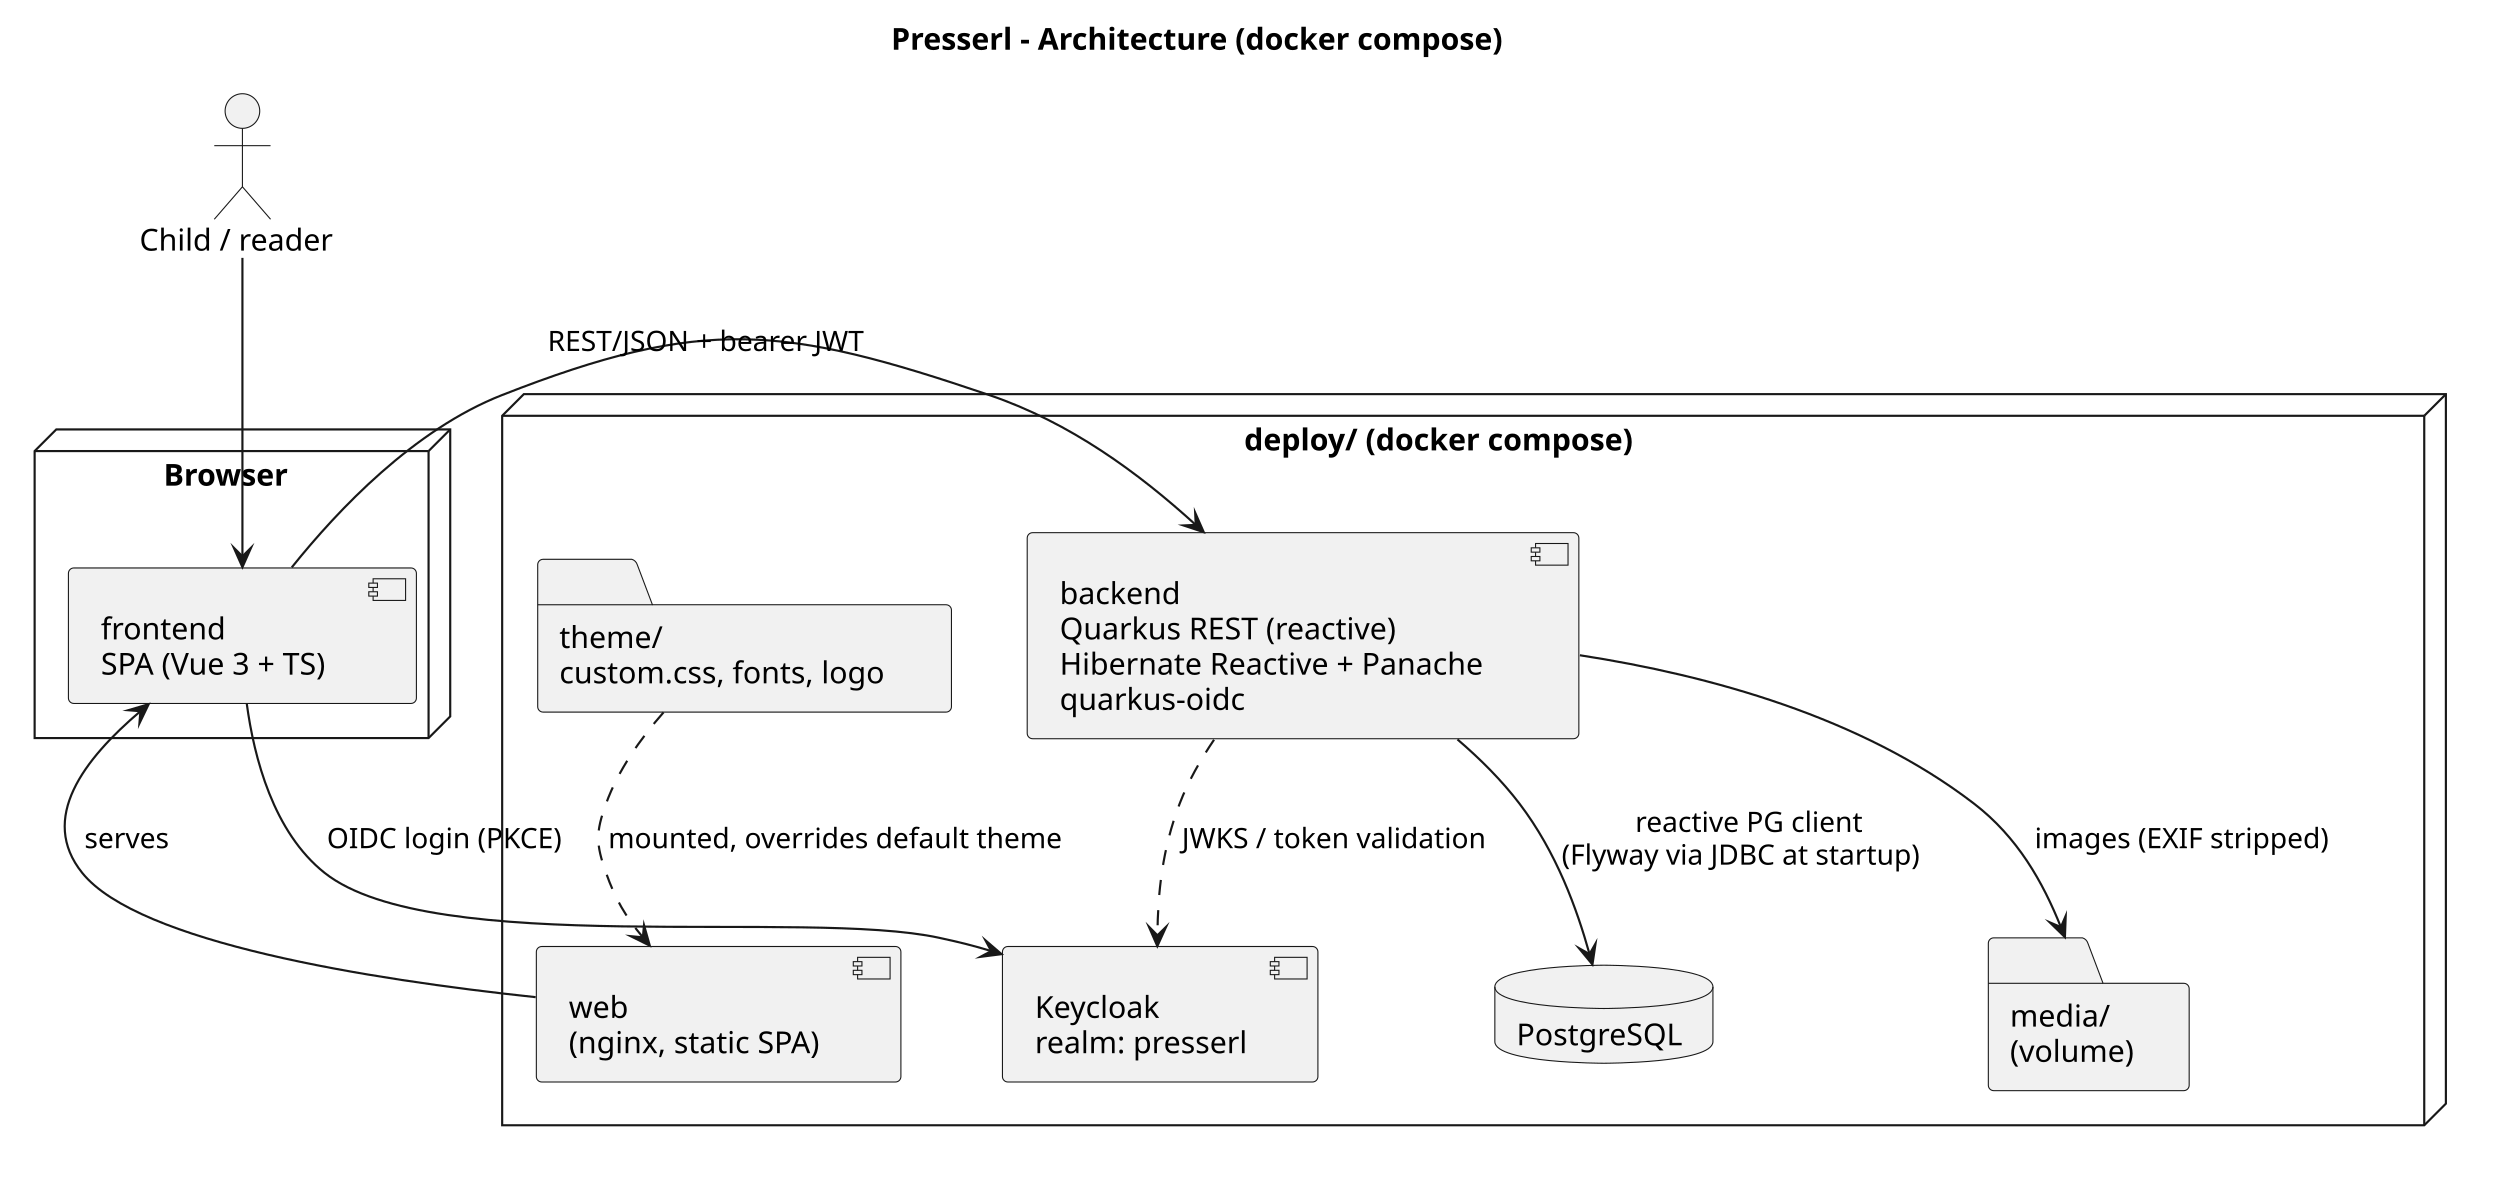
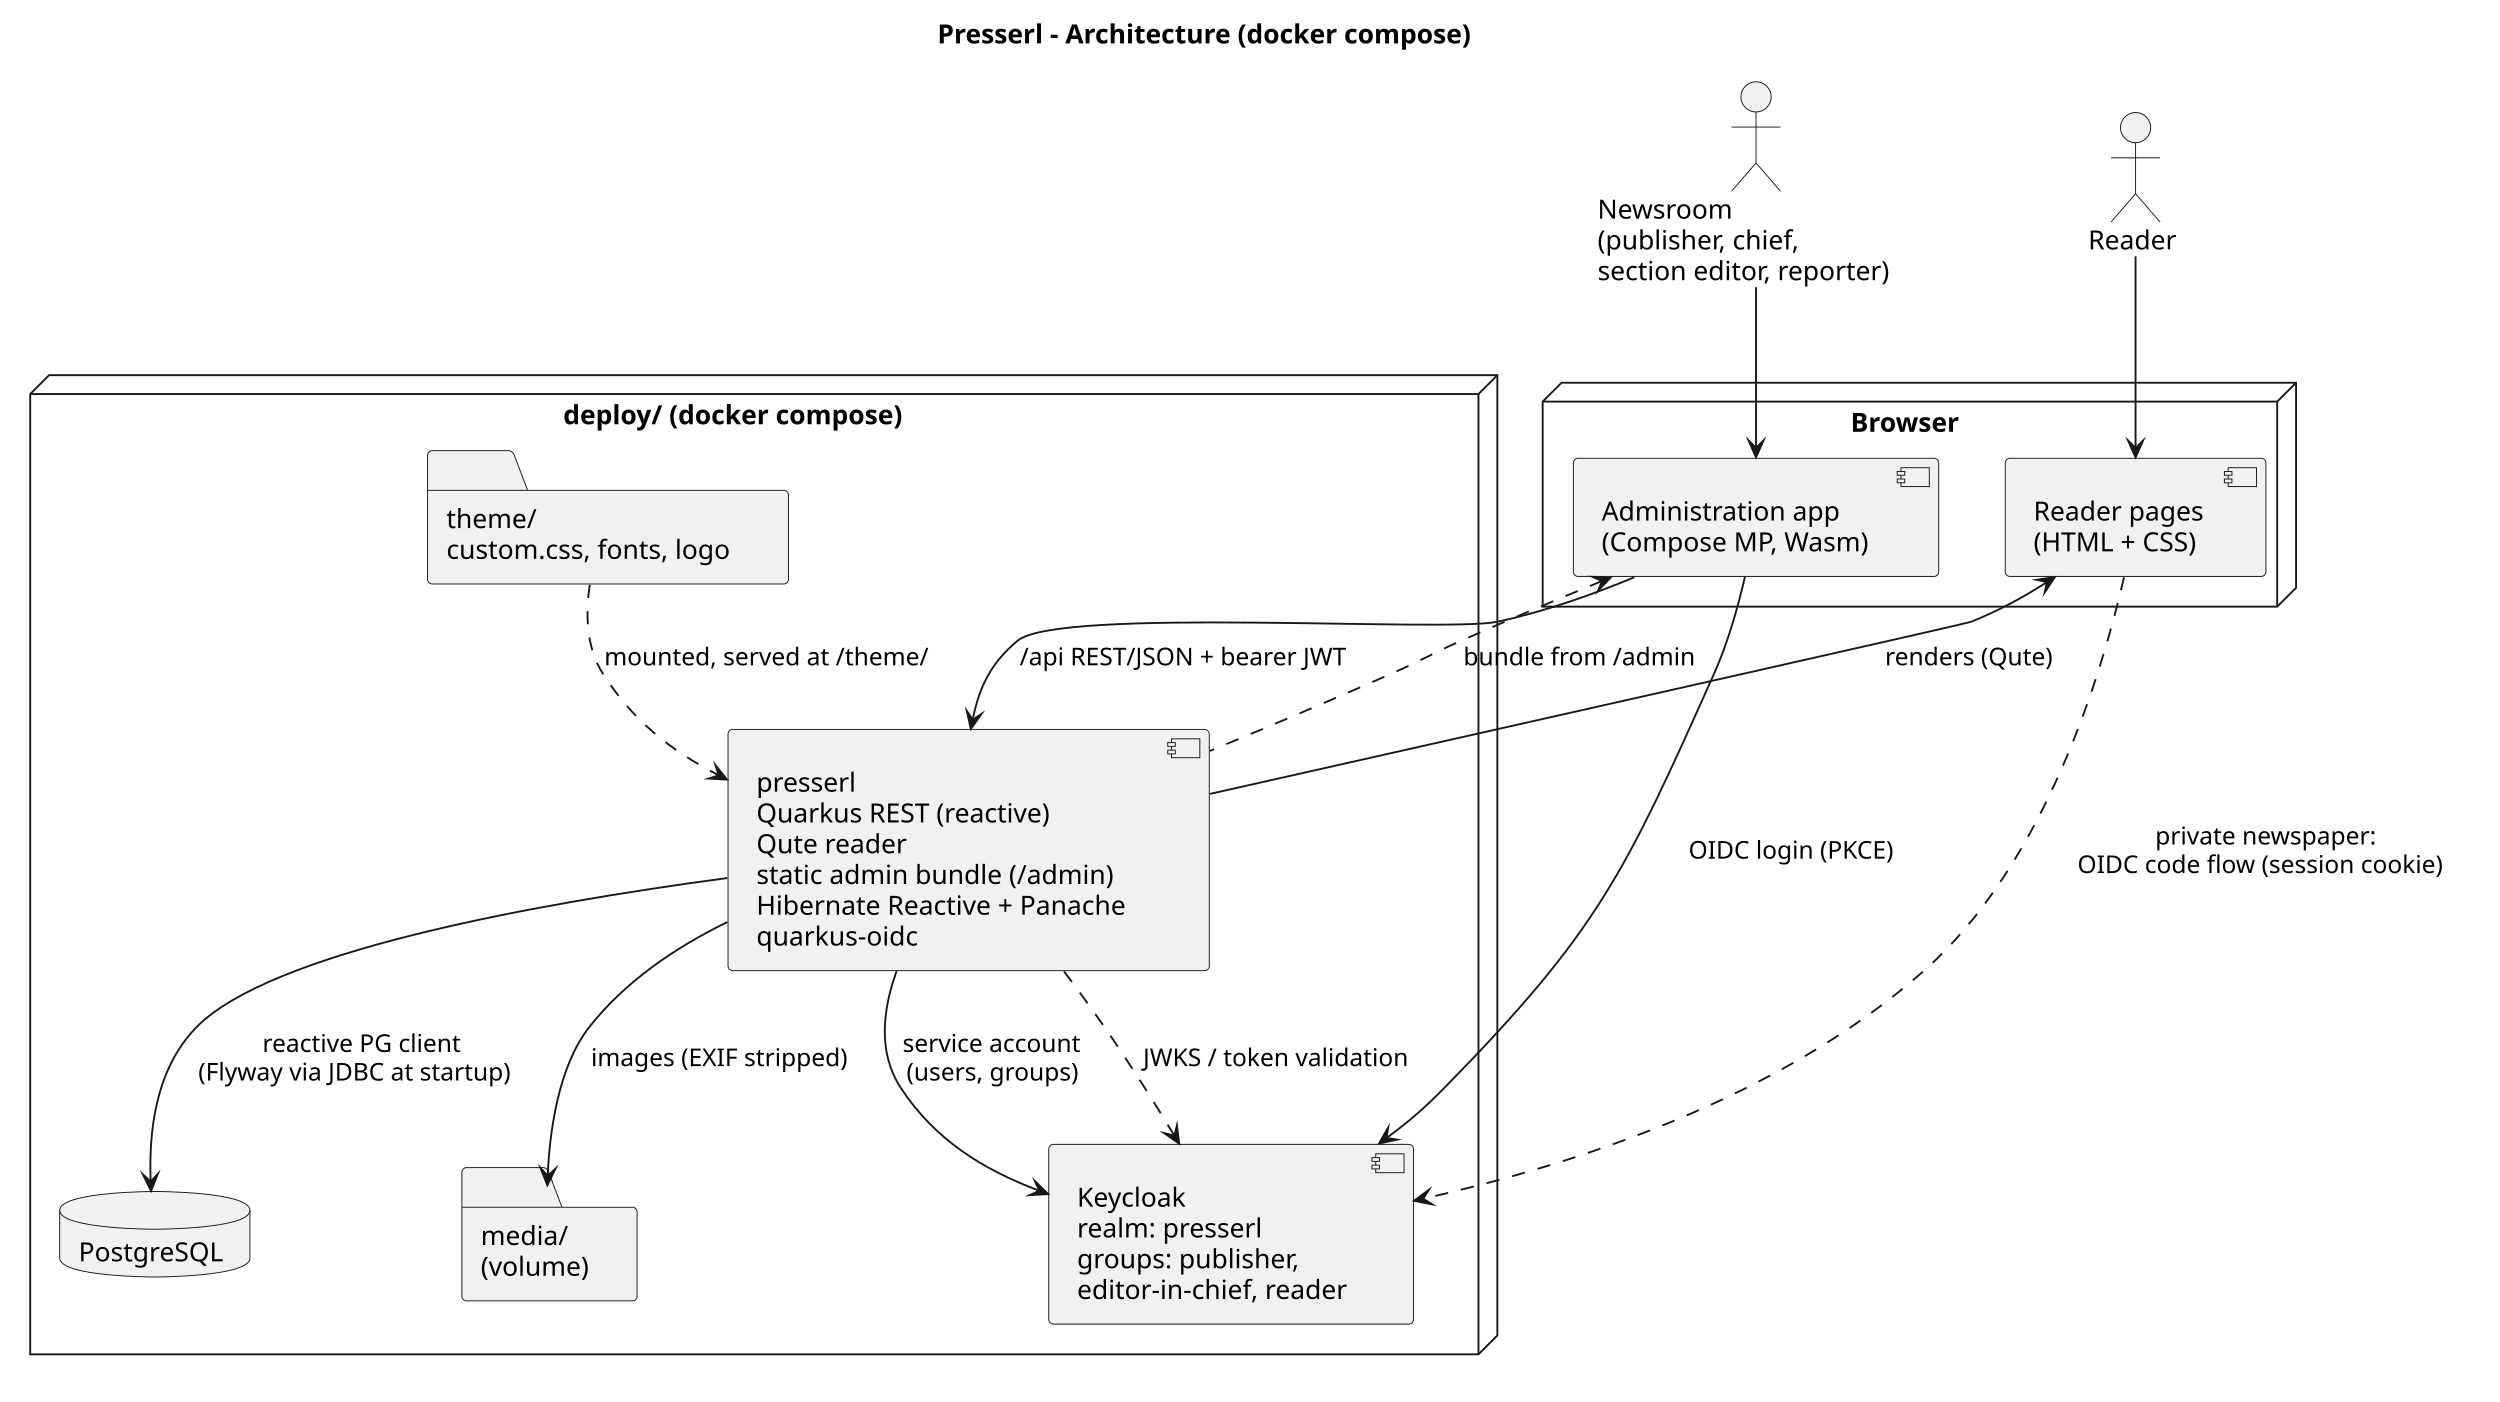
- <svg xmlns="http://www.w3.org/2000/svg" contentStyleType="text/css" data-diagram-type="DESCRIPTION" height="544px" preserveAspectRatio="none" style="width:1155px;height:544px;background:#FFFFFF;" version="1.1" viewBox="0 0 1155 544" width="1155px" zoomAndPan="magnify">
+ <svg xmlns="http://www.w3.org/2000/svg" contentStyleType="text/css" data-diagram-type="DESCRIPTION" height="742px" preserveAspectRatio="none" style="width:1324px;height:742px;background:#FFFFFF;" version="1.1" viewBox="0 0 1324 742" width="1324px" zoomAndPan="magnify">
  <defs />
  <g>
    <g class="title" data-source-line="1">
-       <text fill="#000000" font-family="Sans-Serif" font-size="14" font-weight="700" lengthAdjust="spacing" textLength="324.598" x="411.701" y="22.995">Presserl - Architecture (docker compose)</text>
+       <text fill="#000000" font-family="Sans-Serif" font-size="14" font-weight="700" lengthAdjust="spacing" textLength="324.598" x="496.445" y="22.995">Presserl - Architecture (docker compose)</text>
    </g>
-     <g class="cluster" data-qualified-name="Browser" data-source-line="6" id="ent0002">
-       <polygon fill="none" points="16,208.397,26,198.397,208,198.397,208,330.987,198,340.987,16,340.987,16,208.397" style="stroke:#181818;stroke-width:1;stroke-linejoin:miter;stroke-miterlimit:10;" />
-       <line style="stroke:#181818;stroke-width:1;" x1="198" x2="208" y1="208.397" y2="198.397" />
-       <line style="stroke:#181818;stroke-width:1;" x1="16" x2="198" y1="208.397" y2="208.397" />
-       <line style="stroke:#181818;stroke-width:1;" x1="198" x2="198" y1="208.397" y2="340.987" />
-       <text fill="#000000" font-family="Sans-Serif" font-size="14" font-weight="700" lengthAdjust="spacing" textLength="64.859" x="75.57" y="224.392">Browser</text>
+     <g class="cluster" data-qualified-name="Browser" data-source-line="7" id="ent0003">
+       <polygon fill="none" points="817,212.687,827,202.687,1216,202.687,1216,311.277,1206,321.277,817,321.277,817,212.687" style="stroke:#181818;stroke-width:1;stroke-linejoin:miter;stroke-miterlimit:10;" />
+       <line style="stroke:#181818;stroke-width:1;" x1="1206" x2="1216" y1="212.687" y2="202.687" />
+       <line style="stroke:#181818;stroke-width:1;" x1="817" x2="1206" y1="212.687" y2="212.687" />
+       <line style="stroke:#181818;stroke-width:1;" x1="1206" x2="1206" y1="212.687" y2="321.277" />
+       <text fill="#000000" font-family="Sans-Serif" font-size="14" font-weight="700" lengthAdjust="spacing" textLength="64.859" x="980.07" y="228.682">Browser</text>
    </g>
-     <g class="cluster" data-qualified-name="deploy. .docker compose." data-source-line="9" id="ent0004">
-       <polygon fill="none" points="232,192.097,242,182.097,1130,182.097,1130,509.877,1120,519.877,232,519.877,232,192.097" style="stroke:#181818;stroke-width:1;stroke-linejoin:miter;stroke-miterlimit:10;" />
-       <line style="stroke:#181818;stroke-width:1;" x1="1120" x2="1130" y1="192.097" y2="182.097" />
-       <line style="stroke:#181818;stroke-width:1;" x1="232" x2="1120" y1="192.097" y2="192.097" />
-       <line style="stroke:#181818;stroke-width:1;" x1="1120" x2="1120" y1="192.097" y2="519.877" />
-       <text fill="#000000" font-family="Sans-Serif" font-size="14" font-weight="700" lengthAdjust="spacing" textLength="204.36" x="574.82" y="208.092">deploy/ (docker compose)</text>
+     <g class="cluster" data-qualified-name="deploy. .docker compose." data-source-line="11" id="ent0006">
+       <polygon fill="none" points="16,208.687,26,198.687,793,198.687,793,707.247,783,717.247,16,717.247,16,208.687" style="stroke:#181818;stroke-width:1;stroke-linejoin:miter;stroke-miterlimit:10;" />
+       <line style="stroke:#181818;stroke-width:1;" x1="783" x2="793" y1="208.687" y2="198.687" />
+       <line style="stroke:#181818;stroke-width:1;" x1="16" x2="783" y1="208.687" y2="208.687" />
+       <line style="stroke:#181818;stroke-width:1;" x1="783" x2="783" y1="208.687" y2="717.247" />
+       <text fill="#000000" font-family="Sans-Serif" font-size="14" font-weight="700" lengthAdjust="spacing" textLength="204.36" x="298.32" y="224.682">deploy/ (docker compose)</text>
    </g>
-     <g class="entity" data-qualified-name="Browser.spa" data-source-line="7" id="ent0003">
-       <rect fill="#F1F1F1" height="62.594" rx="2.5" ry="2.5" style="stroke:#181818;stroke-width:0.5;" width="160.77" x="31.61" y="262.397" />
-       <rect fill="#F1F1F1" height="10" style="stroke:#181818;stroke-width:0.5;" width="15" x="172.381" y="267.397" />
-       <rect fill="#F1F1F1" height="2" style="stroke:#181818;stroke-width:0.5;" width="4" x="170.381" y="269.397" />
-       <rect fill="#F1F1F1" height="2" style="stroke:#181818;stroke-width:0.5;" width="4" x="170.381" y="273.397" />
-       <text fill="#000000" font-family="Sans-Serif" font-size="14" lengthAdjust="spacing" textLength="59.985" x="46.61" y="295.392">frontend</text>
-       <text fill="#000000" font-family="Sans-Serif" font-size="14" lengthAdjust="spacing" textLength="120.77" x="46.61" y="311.689">SPA (Vue 3 + TS)</text>
+     <g class="entity" data-qualified-name="Browser.html" data-source-line="8" id="ent0004">
+       <rect fill="#F1F1F1" height="62.594" rx="2.5" ry="2.5" style="stroke:#181818;stroke-width:0.5;" width="138.061" x="1061.97" y="242.687" />
+       <rect fill="#F1F1F1" height="10" style="stroke:#181818;stroke-width:0.5;" width="15" x="1180.032" y="247.687" />
+       <rect fill="#F1F1F1" height="2" style="stroke:#181818;stroke-width:0.5;" width="4" x="1178.032" y="249.687" />
+       <rect fill="#F1F1F1" height="2" style="stroke:#181818;stroke-width:0.5;" width="4" x="1178.032" y="253.687" />
+       <text fill="#000000" font-family="Sans-Serif" font-size="14" lengthAdjust="spacing" textLength="96.886" x="1076.97" y="275.682">Reader pages</text>
+       <text fill="#000000" font-family="Sans-Serif" font-size="14" lengthAdjust="spacing" textLength="98.061" x="1076.97" y="291.979">(HTML + CSS)</text>
    </g>
-     <g class="entity" data-qualified-name="deploy. .docker compose..web" data-source-line="10" id="ent0005">
-       <rect fill="#F1F1F1" height="62.594" rx="2.5" ry="2.5" style="stroke:#181818;stroke-width:0.5;" width="168.427" x="247.79" y="437.287" />
-       <rect fill="#F1F1F1" height="10" style="stroke:#181818;stroke-width:0.5;" width="15" x="396.217" y="442.287" />
-       <rect fill="#F1F1F1" height="2" style="stroke:#181818;stroke-width:0.5;" width="4" x="394.217" y="444.287" />
-       <rect fill="#F1F1F1" height="2" style="stroke:#181818;stroke-width:0.5;" width="4" x="394.217" y="448.287" />
-       <text fill="#000000" font-family="Sans-Serif" font-size="14" lengthAdjust="spacing" textLength="28.95" x="262.79" y="470.282">web</text>
-       <text fill="#000000" font-family="Sans-Serif" font-size="14" lengthAdjust="spacing" textLength="128.427" x="262.79" y="486.579">(nginx, static SPA)</text>
+     <g class="entity" data-qualified-name="Browser.admin" data-source-line="9" id="ent0005">
+       <rect fill="#F1F1F1" height="62.594" rx="2.5" ry="2.5" style="stroke:#181818;stroke-width:0.5;" width="193.487" x="833.26" y="242.687" />
+       <rect fill="#F1F1F1" height="10" style="stroke:#181818;stroke-width:0.5;" width="15" x="1006.747" y="247.687" />
+       <rect fill="#F1F1F1" height="2" style="stroke:#181818;stroke-width:0.5;" width="4" x="1004.747" y="249.687" />
+       <rect fill="#F1F1F1" height="2" style="stroke:#181818;stroke-width:0.5;" width="4" x="1004.747" y="253.687" />
+       <text fill="#000000" font-family="Sans-Serif" font-size="14" lengthAdjust="spacing" textLength="133.492" x="848.26" y="275.682">Administration app</text>
+       <text fill="#000000" font-family="Sans-Serif" font-size="14" lengthAdjust="spacing" textLength="153.487" x="848.26" y="291.979">(Compose MP, Wasm)</text>
    </g>
-     <g class="entity" data-qualified-name="deploy. .docker compose..theme" data-source-line="11" id="ent0006">
-       <path d="M250.92,258.397 L291.92,258.397 A3.75,3.75 0 0 1 294.42,260.897 L301.42,279.397 L437.07,279.397 A2.5,2.5 0 0 1 439.57,281.897 L439.57,326.491 A2.5,2.5 0 0 1 437.07,328.991 L250.92,328.991 A2.5,2.5 0 0 1 248.42,326.491 L248.42,260.897 A2.5,2.5 0 0 1 250.92,258.397" fill="#F1F1F1" style="stroke:#181818;stroke-width:0.5;" />
-       <line style="stroke:#181818;stroke-width:0.5;" x1="248.42" x2="301.42" y1="279.397" y2="279.397" />
-       <text fill="#000000" font-family="Sans-Serif" font-size="14" lengthAdjust="spacing" textLength="49.943" x="258.42" y="299.392">theme/</text>
-       <text fill="#000000" font-family="Sans-Serif" font-size="14" lengthAdjust="spacing" textLength="161.15" x="258.42" y="315.689">custom.css, fonts, logo</text>
+     <g class="entity" data-qualified-name="deploy. .docker compose..srv" data-source-line="12" id="ent0007">
+       <rect fill="#F1F1F1" height="127.781" rx="2.5" ry="2.5" style="stroke:#181818;stroke-width:0.5;" width="254.86" x="385.57" y="386.277" />
+       <rect fill="#F1F1F1" height="10" style="stroke:#181818;stroke-width:0.5;" width="15" x="620.43" y="391.277" />
+       <rect fill="#F1F1F1" height="2" style="stroke:#181818;stroke-width:0.5;" width="4" x="618.43" y="393.277" />
+       <rect fill="#F1F1F1" height="2" style="stroke:#181818;stroke-width:0.5;" width="4" x="618.43" y="397.277" />
+       <text fill="#000000" font-family="Sans-Serif" font-size="14" lengthAdjust="spacing" textLength="56.102" x="400.57" y="419.272">presserl</text>
+       <text fill="#000000" font-family="Sans-Serif" font-size="14" lengthAdjust="spacing" textLength="171.261" x="400.57" y="435.569">Quarkus REST (reactive)</text>
+       <text fill="#000000" font-family="Sans-Serif" font-size="14" lengthAdjust="spacing" textLength="84.649" x="400.57" y="451.866">Qute reader</text>
+       <text fill="#000000" font-family="Sans-Serif" font-size="14" lengthAdjust="spacing" textLength="203.185" x="400.57" y="468.163">static admin bundle (/admin)</text>
+       <text fill="#000000" font-family="Sans-Serif" font-size="14" lengthAdjust="spacing" textLength="214.86" x="400.57" y="484.459">Hibernate Reactive + Panache</text>
+       <text fill="#000000" font-family="Sans-Serif" font-size="14" lengthAdjust="spacing" textLength="90.46" x="400.57" y="500.756">quarkus-oidc</text>
    </g>
-     <g class="entity" data-qualified-name="deploy. .docker compose..kc" data-source-line="12" id="ent0007">
-       <rect fill="#F1F1F1" height="62.594" rx="2.5" ry="2.5" style="stroke:#181818;stroke-width:0.5;" width="145.745" x="463.13" y="437.287" />
-       <rect fill="#F1F1F1" height="10" style="stroke:#181818;stroke-width:0.5;" width="15" x="588.875" y="442.287" />
-       <rect fill="#F1F1F1" height="2" style="stroke:#181818;stroke-width:0.5;" width="4" x="586.875" y="444.287" />
-       <rect fill="#F1F1F1" height="2" style="stroke:#181818;stroke-width:0.5;" width="4" x="586.875" y="448.287" />
-       <text fill="#000000" font-family="Sans-Serif" font-size="14" lengthAdjust="spacing" textLength="62.918" x="478.13" y="470.282">Keycloak</text>
-       <text fill="#000000" font-family="Sans-Serif" font-size="14" lengthAdjust="spacing" textLength="105.745" x="478.13" y="486.579">realm: presserl</text>
+     <g class="entity" data-qualified-name="deploy. .docker compose..theme" data-source-line="13" id="ent0008">
+       <path d="M228.92,238.687 L269.92,238.687 A3.75,3.75 0 0 1 272.42,241.187 L279.42,259.687 L415.07,259.687 A2.5,2.5 0 0 1 417.57,262.187 L417.57,306.781 A2.5,2.5 0 0 1 415.07,309.281 L228.92,309.281 A2.5,2.5 0 0 1 226.42,306.781 L226.42,241.187 A2.5,2.5 0 0 1 228.92,238.687" fill="#F1F1F1" style="stroke:#181818;stroke-width:0.5;" />
+       <line style="stroke:#181818;stroke-width:0.5;" x1="226.42" x2="279.42" y1="259.687" y2="259.687" />
+       <text fill="#000000" font-family="Sans-Serif" font-size="14" lengthAdjust="spacing" textLength="49.943" x="236.42" y="279.682">theme/</text>
+       <text fill="#000000" font-family="Sans-Serif" font-size="14" lengthAdjust="spacing" textLength="161.15" x="236.42" y="295.979">custom.css, fonts, logo</text>
    </g>
-     <g class="entity" data-qualified-name="deploy. .docker compose..srv" data-source-line="13" id="ent0008">
-       <rect fill="#F1F1F1" height="95.188" rx="2.5" ry="2.5" style="stroke:#181818;stroke-width:0.5;" width="254.86" x="474.57" y="246.097" />
-       <rect fill="#F1F1F1" height="10" style="stroke:#181818;stroke-width:0.5;" width="15" x="709.43" y="251.097" />
-       <rect fill="#F1F1F1" height="2" style="stroke:#181818;stroke-width:0.5;" width="4" x="707.43" y="253.097" />
-       <rect fill="#F1F1F1" height="2" style="stroke:#181818;stroke-width:0.5;" width="4" x="707.43" y="257.097" />
-       <text fill="#000000" font-family="Sans-Serif" font-size="14" lengthAdjust="spacing" textLength="59.644" x="489.57" y="279.092">backend</text>
-       <text fill="#000000" font-family="Sans-Serif" font-size="14" lengthAdjust="spacing" textLength="171.261" x="489.57" y="295.389">Quarkus REST (reactive)</text>
-       <text fill="#000000" font-family="Sans-Serif" font-size="14" lengthAdjust="spacing" textLength="214.86" x="489.57" y="311.686">Hibernate Reactive + Panache</text>
-       <text fill="#000000" font-family="Sans-Serif" font-size="14" lengthAdjust="spacing" textLength="90.46" x="489.57" y="327.983">quarkus-oidc</text>
+     <g class="entity" data-qualified-name="deploy. .docker compose..kc" data-source-line="14" id="ent0009">
+       <rect fill="#F1F1F1" height="95.188" rx="2.5" ry="2.5" style="stroke:#181818;stroke-width:0.5;" width="193.173" x="555.41" y="606.057" />
+       <rect fill="#F1F1F1" height="10" style="stroke:#181818;stroke-width:0.5;" width="15" x="728.583" y="611.057" />
+       <rect fill="#F1F1F1" height="2" style="stroke:#181818;stroke-width:0.5;" width="4" x="726.583" y="613.057" />
+       <rect fill="#F1F1F1" height="2" style="stroke:#181818;stroke-width:0.5;" width="4" x="726.583" y="617.057" />
+       <text fill="#000000" font-family="Sans-Serif" font-size="14" lengthAdjust="spacing" textLength="62.918" x="570.41" y="639.052">Keycloak</text>
+       <text fill="#000000" font-family="Sans-Serif" font-size="14" lengthAdjust="spacing" textLength="105.745" x="570.41" y="655.349">realm: presserl</text>
+       <text fill="#000000" font-family="Sans-Serif" font-size="14" lengthAdjust="spacing" textLength="126.841" x="570.41" y="671.646">groups: publisher,</text>
+       <text fill="#000000" font-family="Sans-Serif" font-size="14" lengthAdjust="spacing" textLength="153.173" x="570.41" y="687.943">editor-in-chief, reader</text>
    </g>
-     <g class="entity" data-qualified-name="deploy. .docker compose..db" data-source-line="14" id="ent0009">
-       <path d="M690.62,455.927 C690.62,445.927 740.996,445.927 740.996,445.927 C740.996,445.927 791.373,445.927 791.373,455.927 L791.373,481.224 C791.373,491.224 740.996,491.224 740.996,491.224 C740.996,491.224 690.62,491.224 690.62,481.224 L690.62,455.927" fill="#F1F1F1" style="stroke:#181818;stroke-width:0.5;" />
-       <path d="M690.62,455.927 C690.62,465.927 740.996,465.927 740.996,465.927 C740.996,465.927 791.373,465.927 791.373,455.927" fill="none" style="stroke:#181818;stroke-width:0.5;" />
-       <text fill="#000000" font-family="Sans-Serif" font-size="14" lengthAdjust="spacing" textLength="80.753" x="700.62" y="482.922">PostgreSQL</text>
+     <g class="entity" data-qualified-name="deploy. .docker compose..db" data-source-line="15" id="ent0010">
+       <path d="M31.62,641.007 C31.62,631.007 81.996,631.007 81.996,631.007 C81.996,631.007 132.373,631.007 132.373,641.007 L132.373,666.304 C132.373,676.304 81.996,676.304 81.996,676.304 C81.996,676.304 31.62,676.304 31.62,666.304 L31.62,641.007" fill="#F1F1F1" style="stroke:#181818;stroke-width:0.5;" />
+       <path d="M31.62,641.007 C31.62,651.007 81.996,651.007 81.996,651.007 C81.996,651.007 132.373,651.007 132.373,641.007" fill="none" style="stroke:#181818;stroke-width:0.5;" />
+       <text fill="#000000" font-family="Sans-Serif" font-size="14" lengthAdjust="spacing" textLength="80.753" x="41.62" y="668.002">PostgreSQL</text>
    </g>
-     <g class="entity" data-qualified-name="deploy. .docker compose..media" data-source-line="15" id="ent0010">
-       <path d="M921.11,433.287 L962.11,433.287 A3.75,3.75 0 0 1 964.61,435.787 L971.61,454.287 L1008.898,454.287 A2.5,2.5 0 0 1 1011.398,456.787 L1011.398,501.381 A2.5,2.5 0 0 1 1008.898,503.881 L921.11,503.881 A2.5,2.5 0 0 1 918.61,501.381 L918.61,435.787 A2.5,2.5 0 0 1 921.11,433.287" fill="#F1F1F1" style="stroke:#181818;stroke-width:0.5;" />
-       <line style="stroke:#181818;stroke-width:0.5;" x1="918.61" x2="971.61" y1="454.287" y2="454.287" />
-       <text fill="#000000" font-family="Sans-Serif" font-size="14" lengthAdjust="spacing" textLength="48.323" x="928.61" y="474.282">media/</text>
-       <text fill="#000000" font-family="Sans-Serif" font-size="14" lengthAdjust="spacing" textLength="62.788" x="928.61" y="490.579">(volume)</text>
+     <g class="entity" data-qualified-name="deploy. .docker compose..media" data-source-line="16" id="ent0011">
+       <path d="M247.11,618.357 L288.11,618.357 A3.75,3.75 0 0 1 290.61,620.857 L297.61,639.357 L334.898,639.357 A2.5,2.5 0 0 1 337.398,641.857 L337.398,686.451 A2.5,2.5 0 0 1 334.898,688.951 L247.11,688.951 A2.5,2.5 0 0 1 244.61,686.451 L244.61,620.857 A2.5,2.5 0 0 1 247.11,618.357" fill="#F1F1F1" style="stroke:#181818;stroke-width:0.5;" />
+       <line style="stroke:#181818;stroke-width:0.5;" x1="244.61" x2="297.61" y1="639.357" y2="639.357" />
+       <text fill="#000000" font-family="Sans-Serif" font-size="14" lengthAdjust="spacing" textLength="48.323" x="254.61" y="659.352">media/</text>
+       <text fill="#000000" font-family="Sans-Serif" font-size="14" lengthAdjust="spacing" textLength="62.788" x="254.61" y="675.649">(volume)</text>
    </g>
-     <g class="entity" data-qualified-name="user" data-source-line="5" id="ent0001">
-       <ellipse cx="111.998" cy="51.297" fill="#F1F1F1" rx="8" ry="8" style="stroke:#181818;stroke-width:0.5;" />
-       <path d="M111.998,59.297 L111.998,86.297 M98.998,67.297 L124.998,67.297 M111.998,86.297 L98.998,101.297 M111.998,86.297 L124.998,101.297" fill="none" style="stroke:#181818;stroke-width:0.5;" />
-       <text fill="#000000" font-family="Sans-Serif" font-size="14" lengthAdjust="spacing" textLength="95.136" x="64.43" y="115.792">Child / reader</text>
+     <g class="entity" data-qualified-name="reader" data-source-line="5" id="ent0001">
+       <ellipse cx="1130.998" cy="67.587" fill="#F1F1F1" rx="8" ry="8" style="stroke:#181818;stroke-width:0.5;" />
+       <path d="M1130.998,75.587 L1130.998,102.587 M1117.998,83.587 L1143.998,83.587 M1130.998,102.587 L1117.998,117.587 M1130.998,102.587 L1143.998,117.587" fill="none" style="stroke:#181818;stroke-width:0.5;" />
+       <text fill="#000000" font-family="Sans-Serif" font-size="14" lengthAdjust="spacing" textLength="50.176" x="1105.91" y="132.082">Reader</text>
    </g>
-     <g class="link" data-entity-1="ent0001" data-entity-2="ent0003" data-link-type="dependency" data-source-line="18" id="lnk11">
-       <path d="M112,119.137 C112,159.787 112,219.157 112,257.027" fill="none" id="user-to-spa" style="stroke:#181818;stroke-width:1;" />
-       <polygon fill="#181818" points="112,262.027,116,253.027,112,257.027,108,253.027,112,262.027" style="stroke:#181818;stroke-width:1;stroke-linejoin:miter;stroke-miterlimit:10;" />
+     <g class="entity" data-qualified-name="newsroom" data-source-line="6" id="ent0002">
+       <ellipse cx="929.995" cy="51.297" fill="#F1F1F1" rx="8" ry="8" style="stroke:#181818;stroke-width:0.5;" />
+       <path d="M929.995,59.297 L929.995,86.297 M916.995,67.297 L942.995,67.297 M929.995,86.297 L916.995,101.297 M929.995,86.297 L942.995,101.297" fill="none" style="stroke:#181818;stroke-width:0.5;" />
+       <text fill="#000000" font-family="Sans-Serif" font-size="14" lengthAdjust="spacing" textLength="74.355" x="846.06" y="115.792">Newsroom</text>
+       <text fill="#000000" font-family="Sans-Serif" font-size="14" lengthAdjust="spacing" textLength="117.776" x="846.06" y="132.089">(publisher, chief,</text>
+       <text fill="#000000" font-family="Sans-Serif" font-size="14" lengthAdjust="spacing" textLength="167.87" x="846.06" y="148.386">section editor, reporter)</text>
    </g>
-     <g class="link" data-entity-1="ent0005" data-entity-2="ent0003" data-link-type="dependency" data-source-line="19" id="lnk12">
-       <path d="M247.48,460.697 C170.14,452.447 63.92,435.487 38,403.287 C17.76,378.137 38.691,350.847 64.871,328.577" fill="none" id="web-to-spa" style="stroke:#181818;stroke-width:1;" />
-       <polygon fill="#181818" points="68.68,325.337,59.233,328.122,64.871,328.577,64.416,334.215,68.68,325.337" style="stroke:#181818;stroke-width:1;stroke-linejoin:miter;stroke-miterlimit:10;" />
-       <text fill="#000000" font-family="Sans-Serif" font-size="13" lengthAdjust="spacing" textLength="42.58" x="39" y="391.854">serves</text>
+     <g class="link" data-entity-1="ent0001" data-entity-2="ent0004" data-link-type="dependency" data-source-line="19" id="lnk12">
+       <path d="M1131,135.727 C1131,167.517 1131,207.557 1131,237.257" fill="none" id="reader-to-html" style="stroke:#181818;stroke-width:1;" />
+       <polygon fill="#181818" points="1131,242.257,1135,233.257,1131,237.257,1127,233.257,1131,242.257" style="stroke:#181818;stroke-width:1;stroke-linejoin:miter;stroke-miterlimit:10;" />
    </g>
-     <g class="link" data-entity-1="ent0006" data-entity-2="ent0005" data-link-type="dependency" data-source-line="20" id="lnk13">
-       <path d="M306.56,329.107 C295.88,341.267 285.61,355.807 280,371.287 C275.15,384.657 275.26,389.877 280,403.287 C284.31,415.467 288.829,423.177 297.009,433.047" fill="none" id="theme-to-web" style="stroke:#181818;stroke-width:1;stroke-dasharray:7,7;" />
-       <polygon fill="#181818" points="300.2,436.897,297.537,427.415,297.009,433.047,291.377,432.52,300.2,436.897" style="stroke:#181818;stroke-width:1;stroke-linejoin:miter;stroke-miterlimit:10;" />
-       <text fill="#000000" font-family="Sans-Serif" font-size="13" lengthAdjust="spacing" textLength="223.679" x="281" y="391.854">mounted, overrides default theme</text>
+     <g class="link" data-entity-1="ent0002" data-entity-2="ent0005" data-link-type="dependency" data-source-line="20" id="lnk13">
+       <path d="M930,152.097 C930,181.677 930,212.297 930,237.187" fill="none" id="newsroom-to-admin" style="stroke:#181818;stroke-width:1;" />
+       <polygon fill="#181818" points="930,242.187,934,233.187,930,237.187,926,233.187,930,242.187" style="stroke:#181818;stroke-width:1;stroke-linejoin:miter;stroke-miterlimit:10;" />
    </g>
-     <g class="link" data-entity-1="ent0003" data-entity-2="ent0007" data-link-type="dependency" data-source-line="21" id="lnk14">
-       <path d="M114,325.057 C117.38,350.147 126.35,384.557 150,403.287 C199.75,442.677 372,419.757 434,433.287 C443.4,435.337 448.361,436.511 457.931,439.381" fill="none" id="spa-to-kc" style="stroke:#181818;stroke-width:1;" />
-       <polygon fill="#181818" points="462.72,440.817,455.248,434.4,457.931,439.381,452.95,442.063,462.72,440.817" style="stroke:#181818;stroke-width:1;stroke-linejoin:miter;stroke-miterlimit:10;" />
-       <text fill="#000000" font-family="Sans-Serif" font-size="13" lengthAdjust="spacing" textLength="116.886" x="151" y="391.854">OIDC login (PKCE)</text>
+     <g class="link" data-entity-1="ent0007" data-entity-2="ent0004" data-link-type="dependency" data-source-line="21" id="lnk14">
+       <path d="M640.81,420.447 C797.17,385.287 1041.62,330.257 1044,329.277 C1059.15,323.047 1070.43,316.969 1084.07,308.299" fill="none" id="srv-to-html" style="stroke:#181818;stroke-width:1;" />
+       <polygon fill="#181818" points="1088.29,305.617,1078.549,307.069,1084.07,308.299,1082.84,313.821,1088.29,305.617" style="stroke:#181818;stroke-width:1;stroke-linejoin:miter;stroke-miterlimit:10;" />
+       <text fill="#000000" font-family="Sans-Serif" font-size="13" lengthAdjust="spacing" textLength="95.793" x="998.31" y="352.344">renders (Qute)</text>
    </g>
-     <g class="link" data-entity-1="ent0003" data-entity-2="ent0008" data-link-type="dependency" data-source-line="22" id="lnk15">
-       <path d="M134.79,262.137 C156.35,235.217 191.41,198.407 232,182.497 C325.1,145.987 362.3,150.367 457,182.497 C494.4,195.187 526.022,218.462 552.432,242.492" fill="none" id="spa-to-srv" style="stroke:#181818;stroke-width:1;" />
-       <polygon fill="#181818" points="556.13,245.857,552.165,236.841,552.432,242.492,546.781,242.758,556.13,245.857" style="stroke:#181818;stroke-width:1;stroke-linejoin:miter;stroke-miterlimit:10;" />
-       <text fill="#000000" font-family="Sans-Serif" font-size="13" lengthAdjust="spacing" textLength="160.685" x="253" y="162.164">REST/JSON + bearer JWT</text>
+     <g class="link" data-entity-1="ent0005" data-entity-2="ent0007" data-link-type="dependency" data-source-line="22" id="lnk15">
+       <path d="M848.484,307.674 C823.174,318.054 799.59,327.967 774,339.277 C757.82,346.427 754.18,349.127 738,356.277 C706.69,370.127 672.67,384.507 640.79,397.697" fill="none" id="admin-backto-srv" style="stroke:#181818;stroke-width:1;stroke-dasharray:7,7;" />
+       <polygon fill="#181818" points="853.11,305.777,843.265,305.491,848.484,307.674,846.301,312.893,853.11,305.777" style="stroke:#181818;stroke-width:1;stroke-linejoin:miter;stroke-miterlimit:10;" />
+       <text fill="#000000" font-family="Sans-Serif" font-size="13" lengthAdjust="spacing" textLength="128.508" x="775" y="352.344">bundle from /admin</text>
+     </g>
+     <g class="link" data-entity-1="ent0005" data-entity-2="ent0007" data-link-type="dependency" data-source-line="26" id="lnk19">
+       <path d="M865.55,305.717 C843.09,315.017 817.41,324.117 793,329.277 C765.37,335.117 560.8,321.327 539,339.277 C525,350.807 518.711,363.446 515.131,381.156" fill="none" id="admin-to-srv" style="stroke:#181818;stroke-width:1;" />
+       <polygon fill="#181818" points="514.14,386.057,519.844,378.028,515.131,381.156,512.003,376.443,514.14,386.057" style="stroke:#181818;stroke-width:1;stroke-linejoin:miter;stroke-miterlimit:10;" />
+       <text fill="#000000" font-family="Sans-Serif" font-size="13" lengthAdjust="spacing" textLength="189.027" x="540" y="352.344">/api REST/JSON + bearer JWT</text>
    </g>
    <g class="link" data-entity-1="ent0008" data-entity-2="ent0007" data-link-type="dependency" data-source-line="23" id="lnk16">
-       <path d="M560.89,341.757 C554.61,351.027 548.92,361.067 545,371.287 C536.94,392.287 534.891,412.687 534.731,432.127" fill="none" id="srv-to-kc" style="stroke:#181818;stroke-width:1;stroke-dasharray:7,7;" />
-       <polygon fill="#181818" points="534.69,437.127,538.764,428.16,534.731,432.127,530.764,428.094,534.69,437.127" style="stroke:#181818;stroke-width:1;stroke-linejoin:miter;stroke-miterlimit:10;" />
-       <text fill="#000000" font-family="Sans-Serif" font-size="13" lengthAdjust="spacing" textLength="151.061" x="546" y="391.854">JWKS / token validation</text>
+       <path d="M312.33,309.697 C310.07,325.047 310.42,342.657 319,356.277 C334.62,381.077 354.466,397.115 380.626,410.605" fill="none" id="theme-to-srv" style="stroke:#181818;stroke-width:1;stroke-dasharray:7,7;" />
+       <polygon fill="#181818" points="385.07,412.897,378.904,405.217,380.626,410.605,375.238,412.327,385.07,412.897" style="stroke:#181818;stroke-width:1;stroke-linejoin:miter;stroke-miterlimit:10;" />
+       <text fill="#000000" font-family="Sans-Serif" font-size="13" lengthAdjust="spacing" textLength="182.851" x="320" y="352.344">mounted, served at /theme/</text>
    </g>
-     <g class="link" data-entity-1="ent0008" data-entity-2="ent0009" data-link-type="dependency" data-source-line="24" id="lnk17">
-       <path d="M673.35,341.617 C683.84,350.607 693.85,360.587 702,371.287 C719.16,393.807 728.597,420.111 734.367,440.801" fill="none" id="srv-to-db" style="stroke:#181818;stroke-width:1;" />
-       <polygon fill="#181818" points="735.71,445.617,737.145,435.873,734.367,440.801,729.439,438.022,735.71,445.617" style="stroke:#181818;stroke-width:1;stroke-linejoin:miter;stroke-miterlimit:10;" />
-       <text fill="#000000" font-family="Sans-Serif" font-size="13" lengthAdjust="spacing" textLength="114.74" x="755.466" y="384.354">reactive PG client</text>
-       <text fill="#000000" font-family="Sans-Serif" font-size="13" lengthAdjust="spacing" textLength="182.692" x="721.49" y="399.487">(Flyway via JDBC at startup)</text>
+     <g class="link" data-entity-1="ent0004" data-entity-2="ent0009" data-link-type="dependency" data-source-line="24" id="lnk17">
+       <path d="M1124.88,305.757 C1113.22,356.437 1083.05,457.447 1019,514.057 C942.32,581.827 834.107,616.685 753.757,634.835" fill="none" id="html-to-kc" style="stroke:#181818;stroke-width:1;stroke-dasharray:7,7;" />
+       <polygon fill="#181818" points="748.88,635.937,758.54,637.856,753.757,634.835,756.778,630.052,748.88,635.937" style="stroke:#181818;stroke-width:1;stroke-linejoin:miter;stroke-miterlimit:10;" />
+       <text fill="#000000" font-family="Sans-Serif" font-size="13" lengthAdjust="spacing" textLength="125.931" x="1141.388" y="447.234">private newspaper:</text>
+       <text fill="#000000" font-family="Sans-Serif" font-size="13" lengthAdjust="spacing" textLength="208.267" x="1100.22" y="462.367">OIDC code flow (session cookie)</text>
    </g>
-     <g class="link" data-entity-1="ent0008" data-entity-2="ent0010" data-link-type="dependency" data-source-line="25" id="lnk18">
-       <path d="M729.9,302.727 C790.2,312.047 860.12,331.437 912,371.287 C932.13,386.747 943.792,407.485 952.131,428.315" fill="none" id="srv-to-media" style="stroke:#181818;stroke-width:1;" />
-       <polygon fill="#181818" points="953.99,432.957,954.358,423.115,952.131,428.315,946.931,426.089,953.99,432.957" style="stroke:#181818;stroke-width:1;stroke-linejoin:miter;stroke-miterlimit:10;" />
-       <text fill="#000000" font-family="Sans-Serif" font-size="13" lengthAdjust="spacing" textLength="147.685" x="940.01" y="391.854">images (EXIF stripped)</text>
+     <g class="link" data-entity-1="ent0005" data-entity-2="ent0009" data-link-type="dependency" data-source-line="25" id="lnk18">
+       <path d="M924.12,305.487 C920.53,321.087 915.22,340.127 908,356.277 C860.42,462.657 846.62,492.887 765,576.057 C754.63,586.627 746.607,593.643 734.327,602.683" fill="none" id="admin-to-kc" style="stroke:#181818;stroke-width:1;" />
+       <polygon fill="#181818" points="730.3,605.647,739.919,603.533,734.327,602.683,735.177,597.09,730.3,605.647" style="stroke:#181818;stroke-width:1;stroke-linejoin:miter;stroke-miterlimit:10;" />
+       <text fill="#000000" font-family="Sans-Serif" font-size="13" lengthAdjust="spacing" textLength="116.886" x="894.25" y="454.734">OIDC login (PKCE)</text>
+     </g>
+     <g class="link" data-entity-1="ent0007" data-entity-2="ent0009" data-link-type="dependency" data-source-line="27" id="lnk20">
+       <path d="M474.84,514.337 C467.31,535.147 464.96,557.647 477,576.057 C494.88,603.397 520.231,619.275 550.41,630.635" fill="none" id="srv-to-kc" style="stroke:#181818;stroke-width:1;" />
+       <polygon fill="#181818" points="555.09,632.397,548.076,625.483,550.41,630.635,545.258,632.97,555.09,632.397" style="stroke:#181818;stroke-width:1;stroke-linejoin:miter;stroke-miterlimit:10;" />
+       <text fill="#000000" font-family="Sans-Serif" font-size="13" lengthAdjust="spacing" textLength="102.489" x="478" y="557.124">service account</text>
+       <text fill="#000000" font-family="Sans-Serif" font-size="13" lengthAdjust="spacing" textLength="98.351" x="480.069" y="572.257">(users, groups)</text>
+     </g>
+     <g class="link" data-entity-1="ent0007" data-entity-2="ent0009" data-link-type="dependency" data-source-line="28" id="lnk21">
+       <path d="M563.49,514.457 C570.88,524.247 578.26,534.337 585,544.057 C598.69,563.817 610.222,582.049 621.952,601.439" fill="none" id="srv-to-kc-1" style="stroke:#181818;stroke-width:1;stroke-dasharray:7,7;" />
+       <polygon fill="#181818" points="624.54,605.717,623.304,595.946,621.952,601.439,616.459,600.087,624.54,605.717" style="stroke:#181818;stroke-width:1;stroke-linejoin:miter;stroke-miterlimit:10;" />
+       <text fill="#000000" font-family="Sans-Serif" font-size="13" lengthAdjust="spacing" textLength="151.061" x="605.37" y="564.624">JWKS / token validation</text>
+     </g>
+     <g class="link" data-entity-1="ent0007" data-entity-2="ent0010" data-link-type="dependency" data-source-line="29" id="lnk22">
+       <path d="M385.26,464.997 C280.28,479.027 142.77,504.377 104,544.057 C81.55,567.037 78.834,601.251 79.794,625.741" fill="none" id="srv-to-db" style="stroke:#181818;stroke-width:1;" />
+       <polygon fill="#181818" points="79.99,630.737,83.634,621.587,79.794,625.741,75.641,621.9,79.99,630.737" style="stroke:#181818;stroke-width:1;stroke-linejoin:miter;stroke-miterlimit:10;" />
+       <text fill="#000000" font-family="Sans-Serif" font-size="13" lengthAdjust="spacing" textLength="114.74" x="138.976" y="557.124">reactive PG client</text>
+       <text fill="#000000" font-family="Sans-Serif" font-size="13" lengthAdjust="spacing" textLength="182.692" x="105" y="572.257">(Flyway via JDBC at startup)</text>
+     </g>
+     <g class="link" data-entity-1="ent0007" data-entity-2="ent0011" data-link-type="dependency" data-source-line="30" id="lnk23">
+       <path d="M385.25,488.307 C357.54,501.807 330.9,519.927 312,544.057 C295.66,564.917 291.039,599.54 290.069,622.7" fill="none" id="srv-to-media" style="stroke:#181818;stroke-width:1;" />
+       <polygon fill="#181818" points="289.86,627.696,294.233,618.871,290.069,622.7,286.24,618.536,289.86,627.696" style="stroke:#181818;stroke-width:1;stroke-linejoin:miter;stroke-miterlimit:10;" />
+       <text fill="#000000" font-family="Sans-Serif" font-size="13" lengthAdjust="spacing" textLength="147.685" x="313" y="564.624">images (EXIF stripped)</text>
    </g>
  </g>
</svg>
